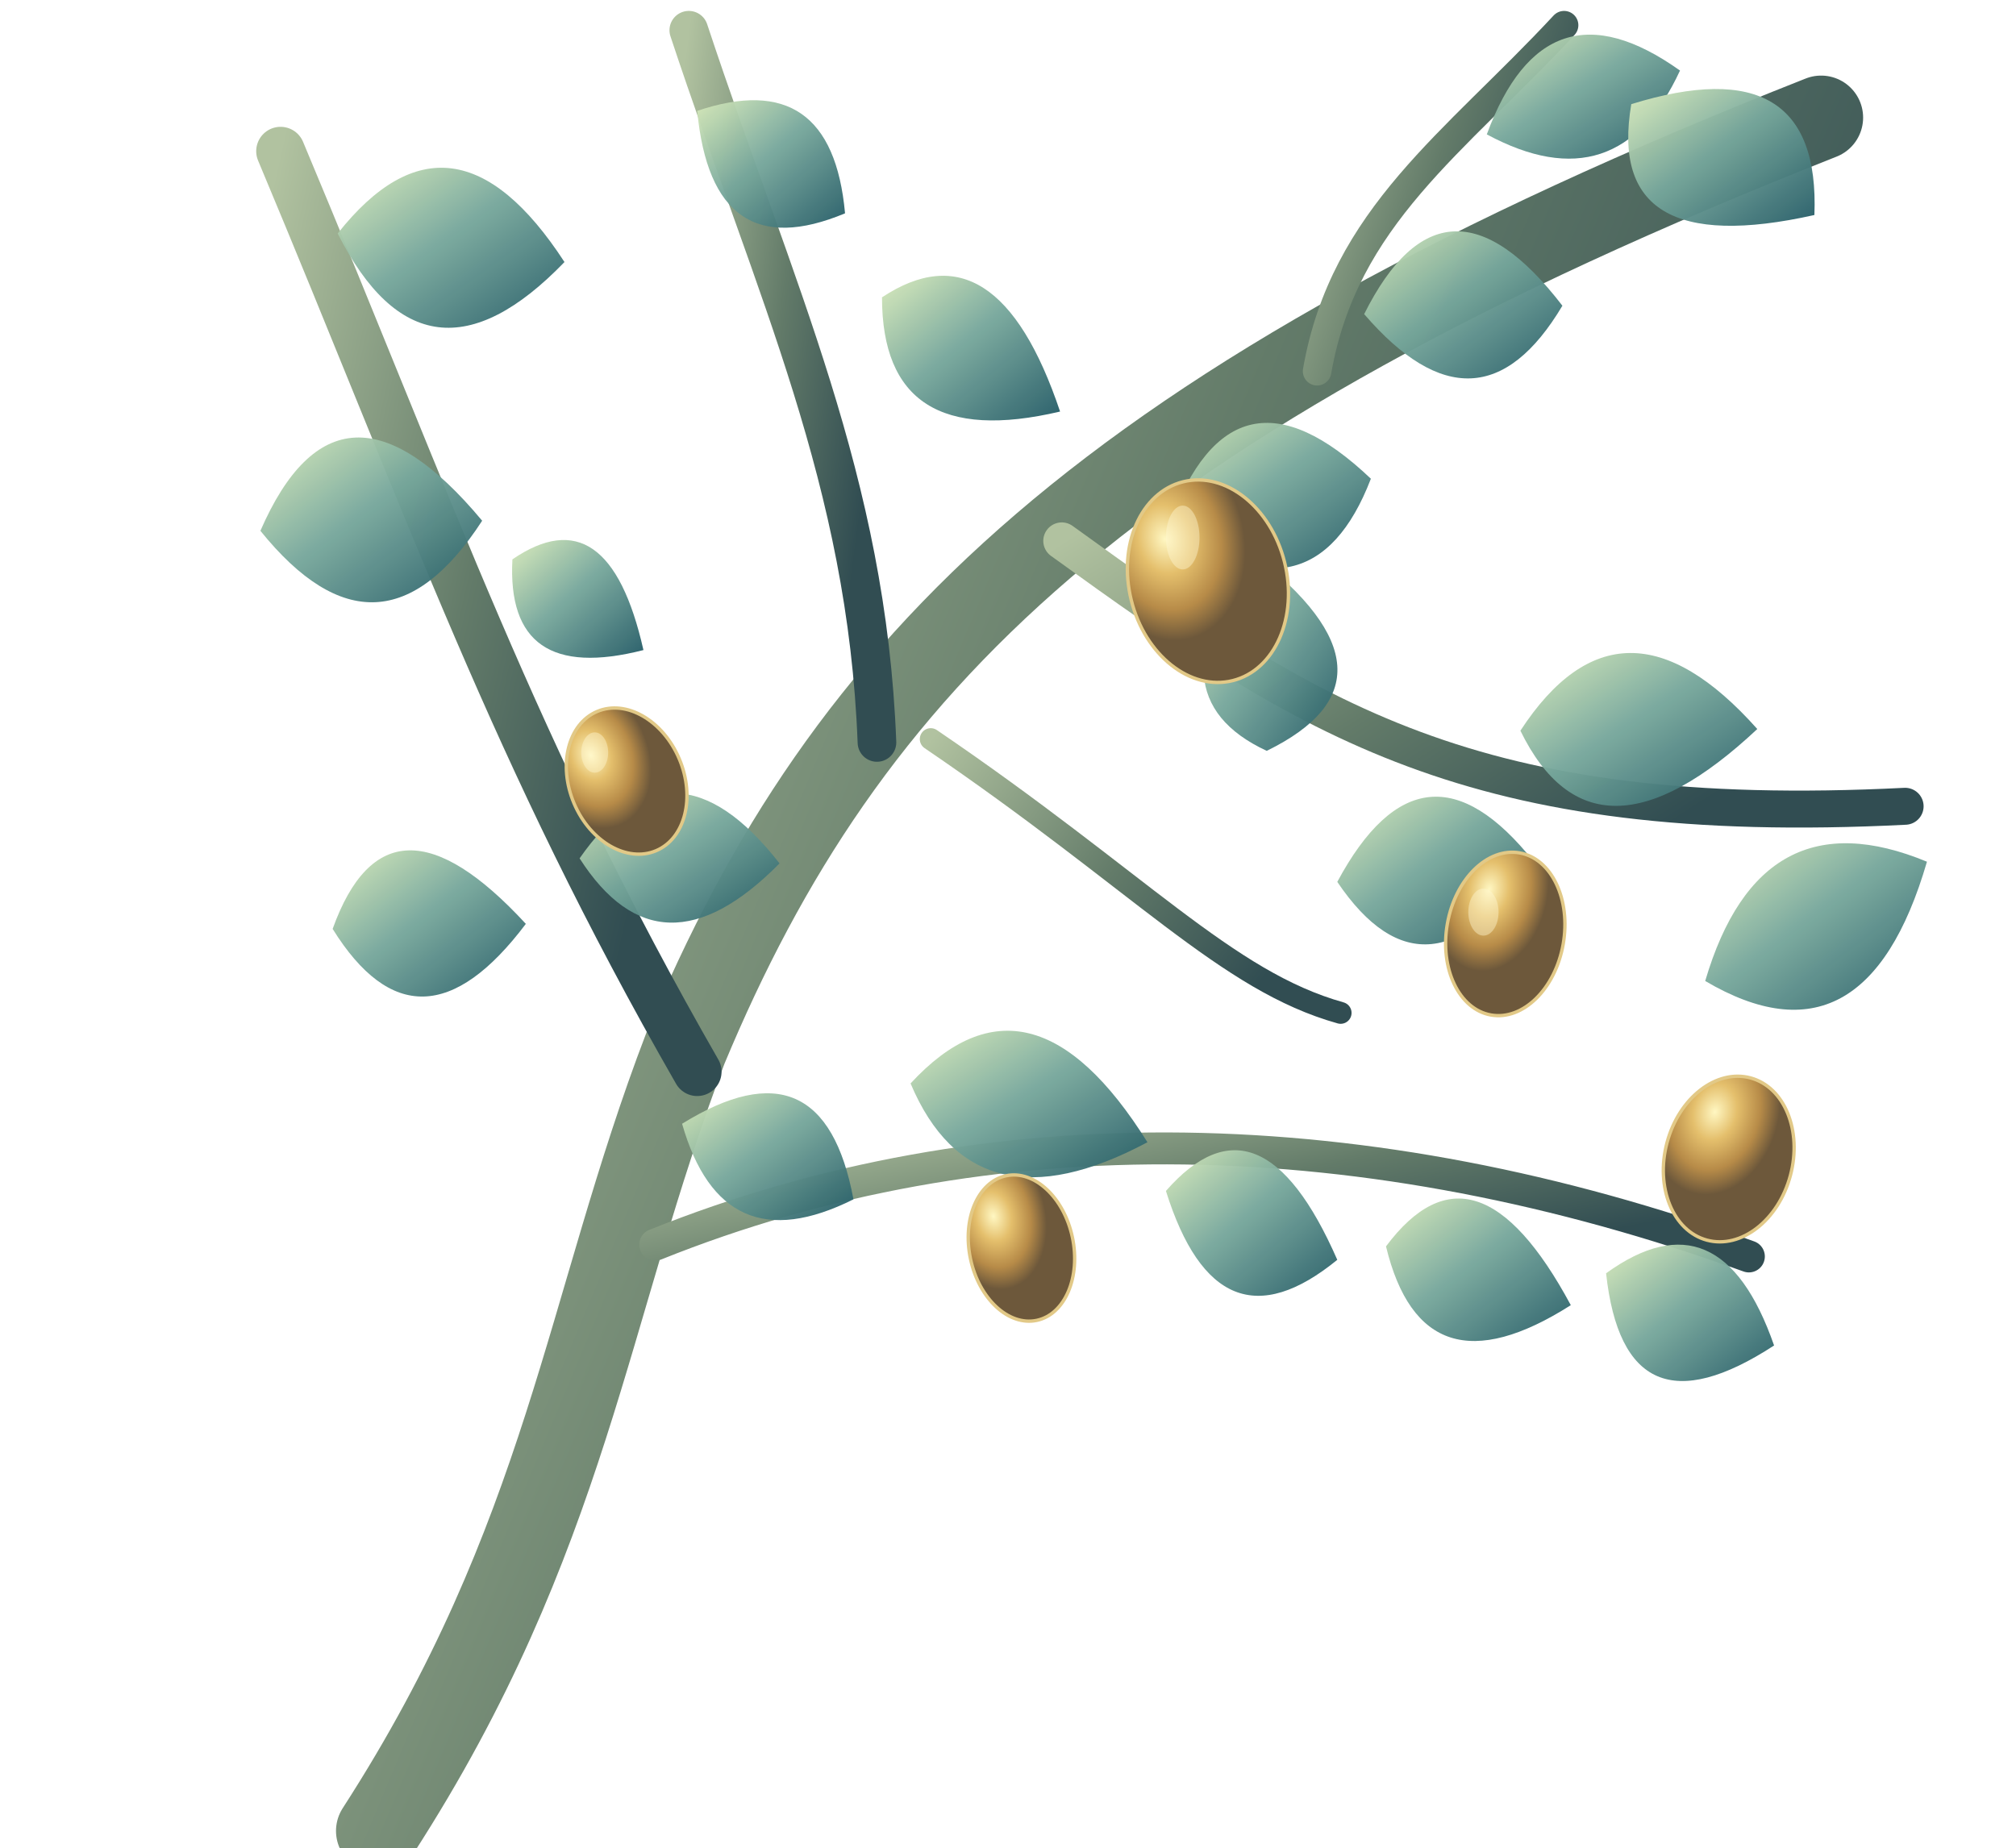
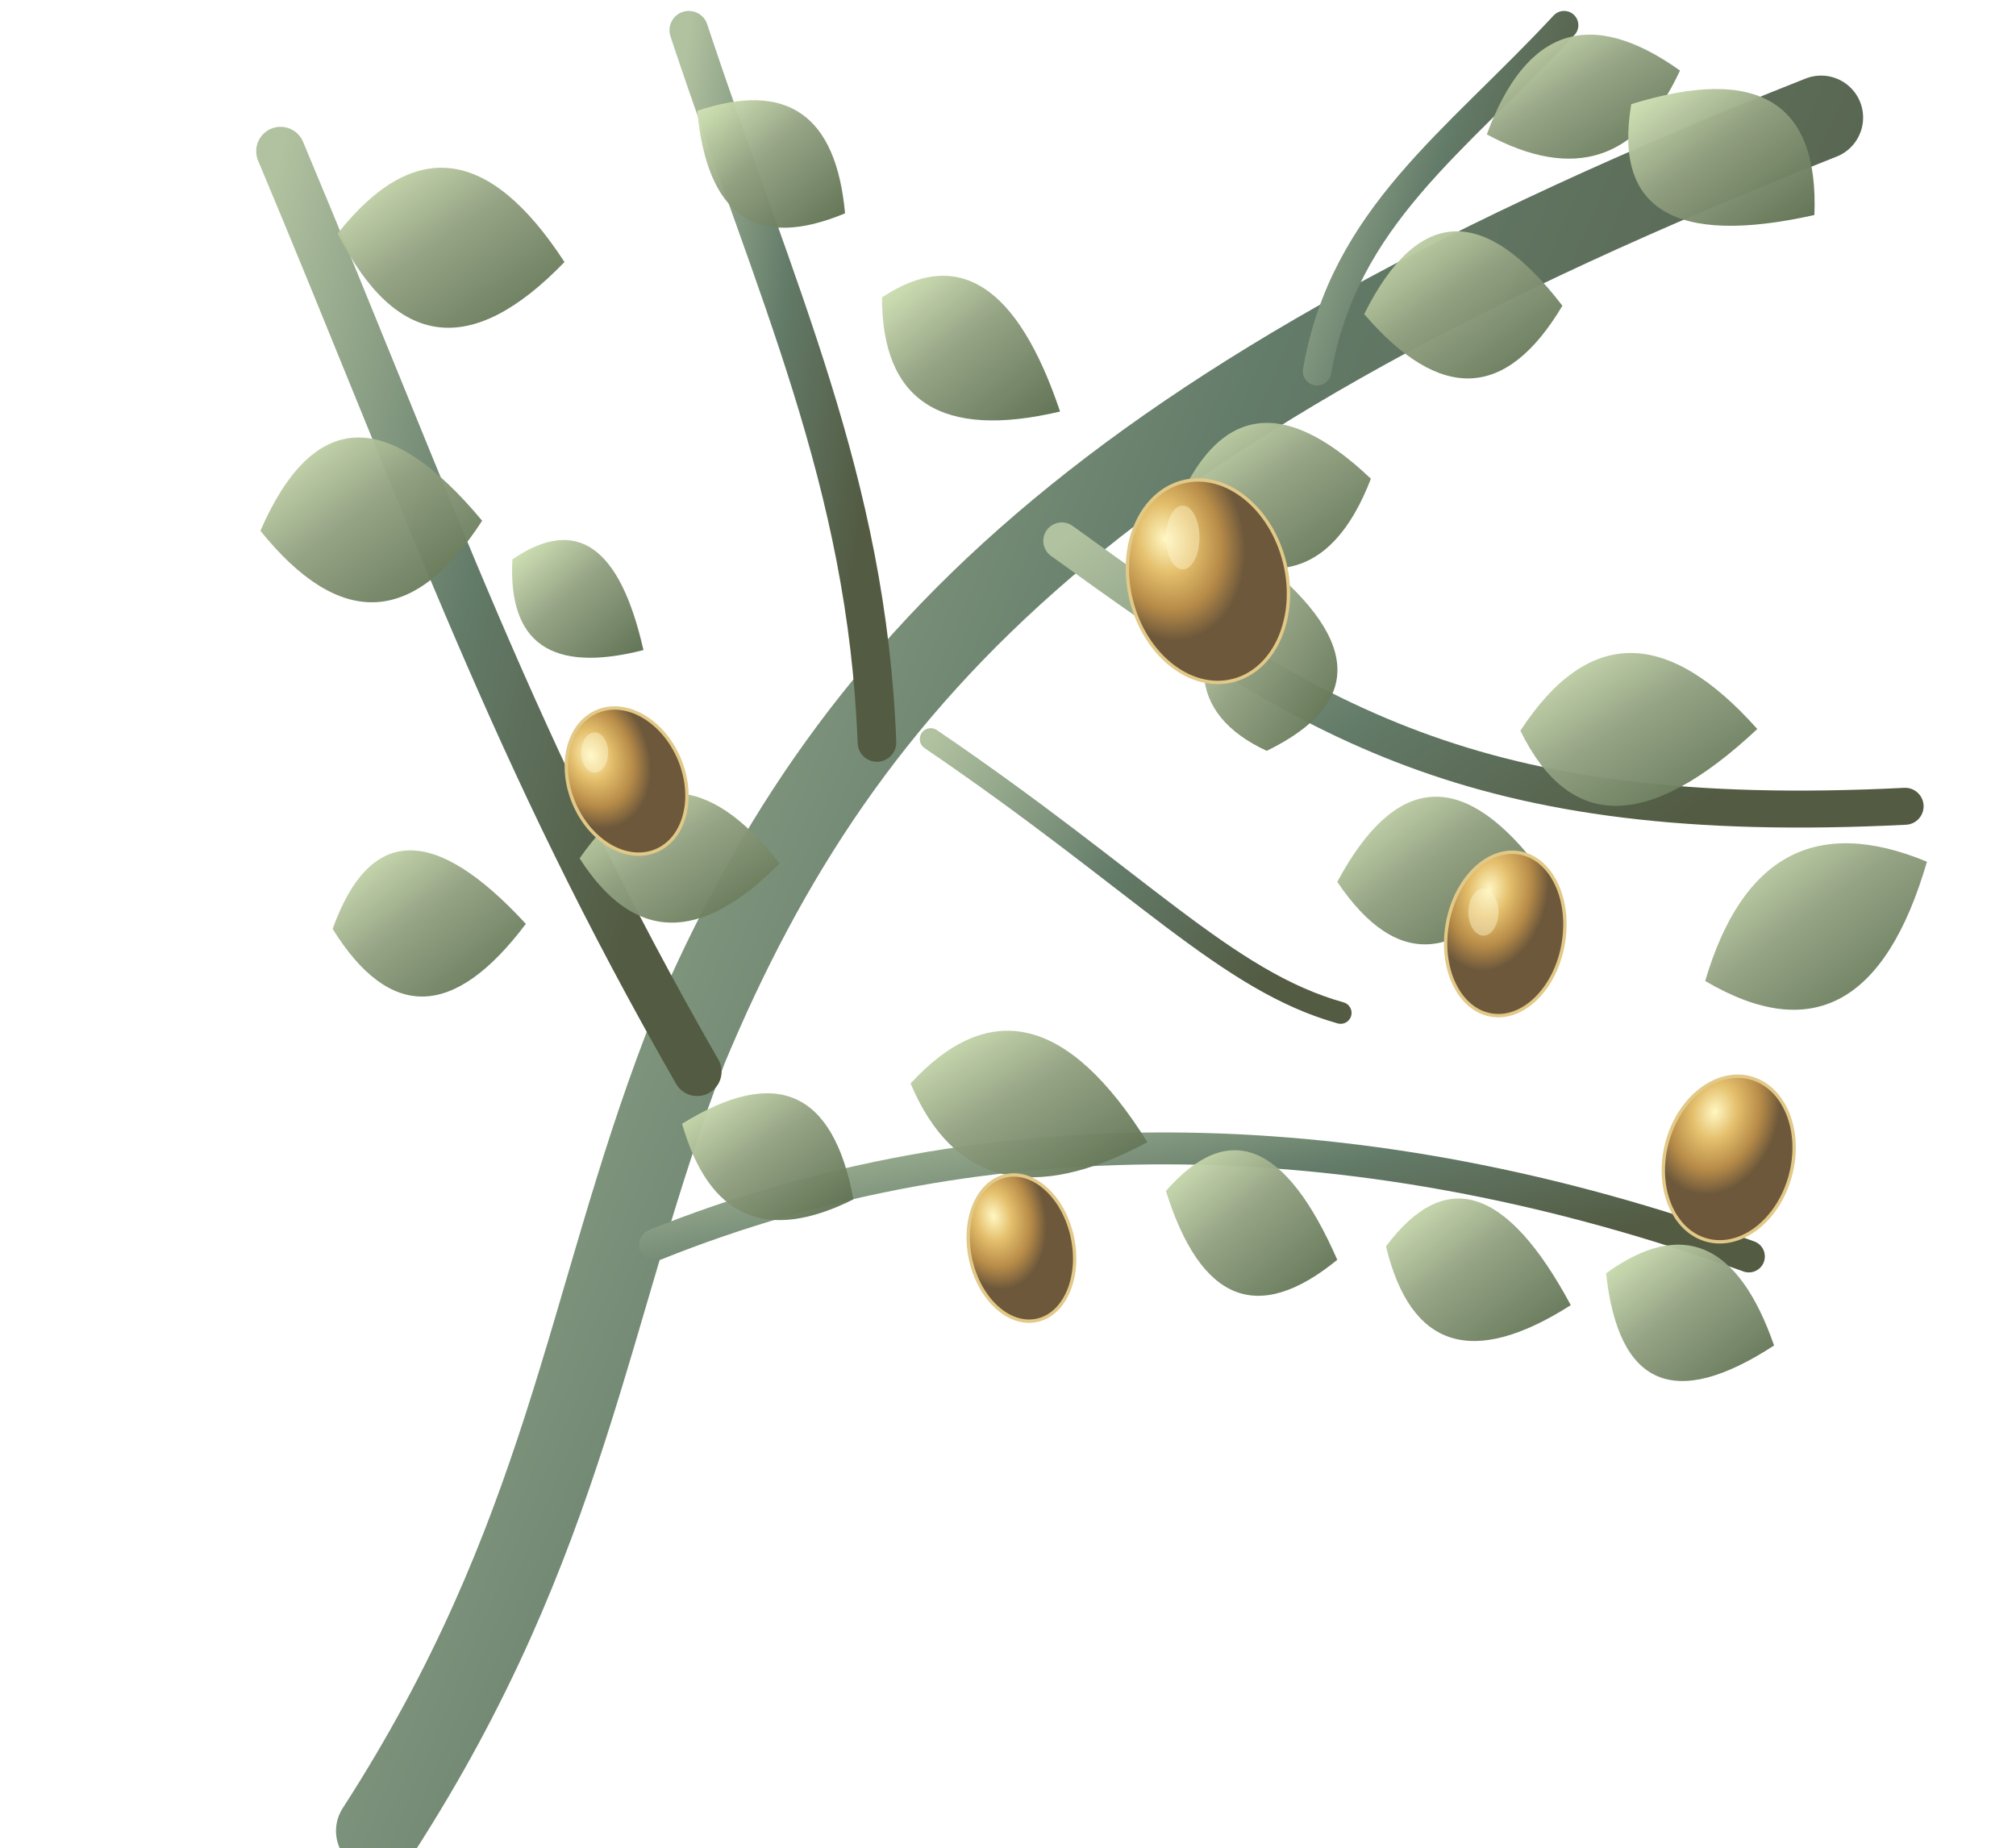
<svg xmlns="http://www.w3.org/2000/svg" width="1200" height="1100" viewBox="0 0 1200 1100">
  <defs>
    <linearGradient id="leaf" x1="0" y1="0" x2="1" y2="1">
      <stop stop-color="#d8eaba" />
-       <stop offset=".45" stop-color="#78a89c" />
-       <stop offset="1" stop-color="#245b66" />
+       <stop offset=".45" stop-color="#91a080" />
+       <stop offset="1" stop-color="#596c4d" />
    </linearGradient>
    <radialGradient id="fruit" cx=".3" cy=".25">
      <stop stop-color="#fff7c2" />
      <stop offset=".34" stop-color="#e4bf6c" />
      <stop offset=".7" stop-color="#b78b48" />
      <stop offset="1" stop-color="#6d583b" />
    </radialGradient>
    <linearGradient id="wood" x1="0" y1="0" x2="1" y2=".5">
      <stop stop-color="#b1c2a0" />
      <stop offset=".55" stop-color="#637b69" />
-       <stop offset="1" stop-color="#314d52" />
+       <stop offset="1" stop-color="#535b43" />
    </linearGradient>
  </defs>
  <g fill="none" stroke="url(#wood)" stroke-linecap="round">
    <path d="M225 1090 C338 915 349 778 408 624 C503 396 656 239 1084 70" stroke-width="50" />
    <path d="M415 638 C306 448 258 307 167 90" stroke-width="29" />
    <path d="M522 442 C516 286 462 175 410 18" stroke-width="23" />
    <path d="M632 322 C780 429 876 493 1134 480" stroke-width="22" />
    <path d="M784 221 C800 129 866 85 931 15" stroke-width="17" />
    <path d="M390 741 C589 661 814 666 1041 748" stroke-width="19" />
    <path d="M554 440 C679 525 730 584 798 603" stroke-width="13" />
  </g>
  <g fill="url(#leaf)" opacity=".96">
    <path d="M1000 42 Q920 -15 885 80 Q963 122 1000 42Z" />
    <path d="M1080 128 Q1084 27 971 62 Q955 156 1080 128Z" />
    <path d="M930 182 Q860 91 812 187 Q880 266 930 182Z" />
    <path d="M816 285 Q734 207 696 312 Q781 376 816 285Z" />
    <path d="M746 330 Q683 414 754 447 Q842 404 746 330Z" />
    <path d="M1046 434 Q965 343 905 435 Q949 525 1046 434Z" />
    <path d="M1147 513 Q1048 472 1015 584 Q1110 640 1147 513Z" />
    <path d="M913 513 Q847 430 796 525 Q850 605 913 513Z" />
    <path d="M631 245 Q593 132 525 177 Q525 270 631 245Z" />
    <path d="M503 127 Q495 39 415 66 Q424 160 503 127Z" />
    <path d="M336 156 Q269 53 201 139 Q253 242 336 156Z" />
    <path d="M287 310 Q202 208 155 316 Q226 404 287 310Z" />
    <path d="M383 387 Q362 294 305 333 Q301 408 383 387Z" />
    <path d="M464 514 Q400 432 345 511 Q393 586 464 514Z" />
    <path d="M313 550 Q231 461 198 553 Q249 635 313 550Z" />
    <path d="M508 714 Q490 617 406 669 Q430 753 508 714Z" />
    <path d="M683 680 Q613 568 542 645 Q580 735 683 680Z" />
    <path d="M796 750 Q750 645 694 709 Q725 808 796 750Z" />
    <path d="M935 777 Q878 671 825 742 Q847 833 935 777Z" />
    <path d="M1056 801 Q1024 709 956 758 Q967 859 1056 801Z" />
  </g>
  <g fill="url(#fruit)" stroke="#e2c987" stroke-width="2">
    <ellipse cx="719" cy="346" rx="47" ry="61" transform="rotate(-14 719 346)" />
    <ellipse cx="896" cy="556" rx="35" ry="49" transform="rotate(10 896 556)" />
    <ellipse cx="373" cy="465" rx="34" ry="45" transform="rotate(-23 373 465)" />
    <ellipse cx="608" cy="743" rx="31" ry="44" transform="rotate(-12 608 743)" />
    <ellipse cx="1029" cy="690" rx="38" ry="50" transform="rotate(15 1029 690)" />
  </g>
  <g fill="#fff7d3" opacity=".43">
    <ellipse cx="704" cy="320" rx="10" ry="19" />
    <ellipse cx="883" cy="543" rx="9" ry="14" />
    <ellipse cx="354" cy="448" rx="8" ry="12" />
  </g>
</svg>
